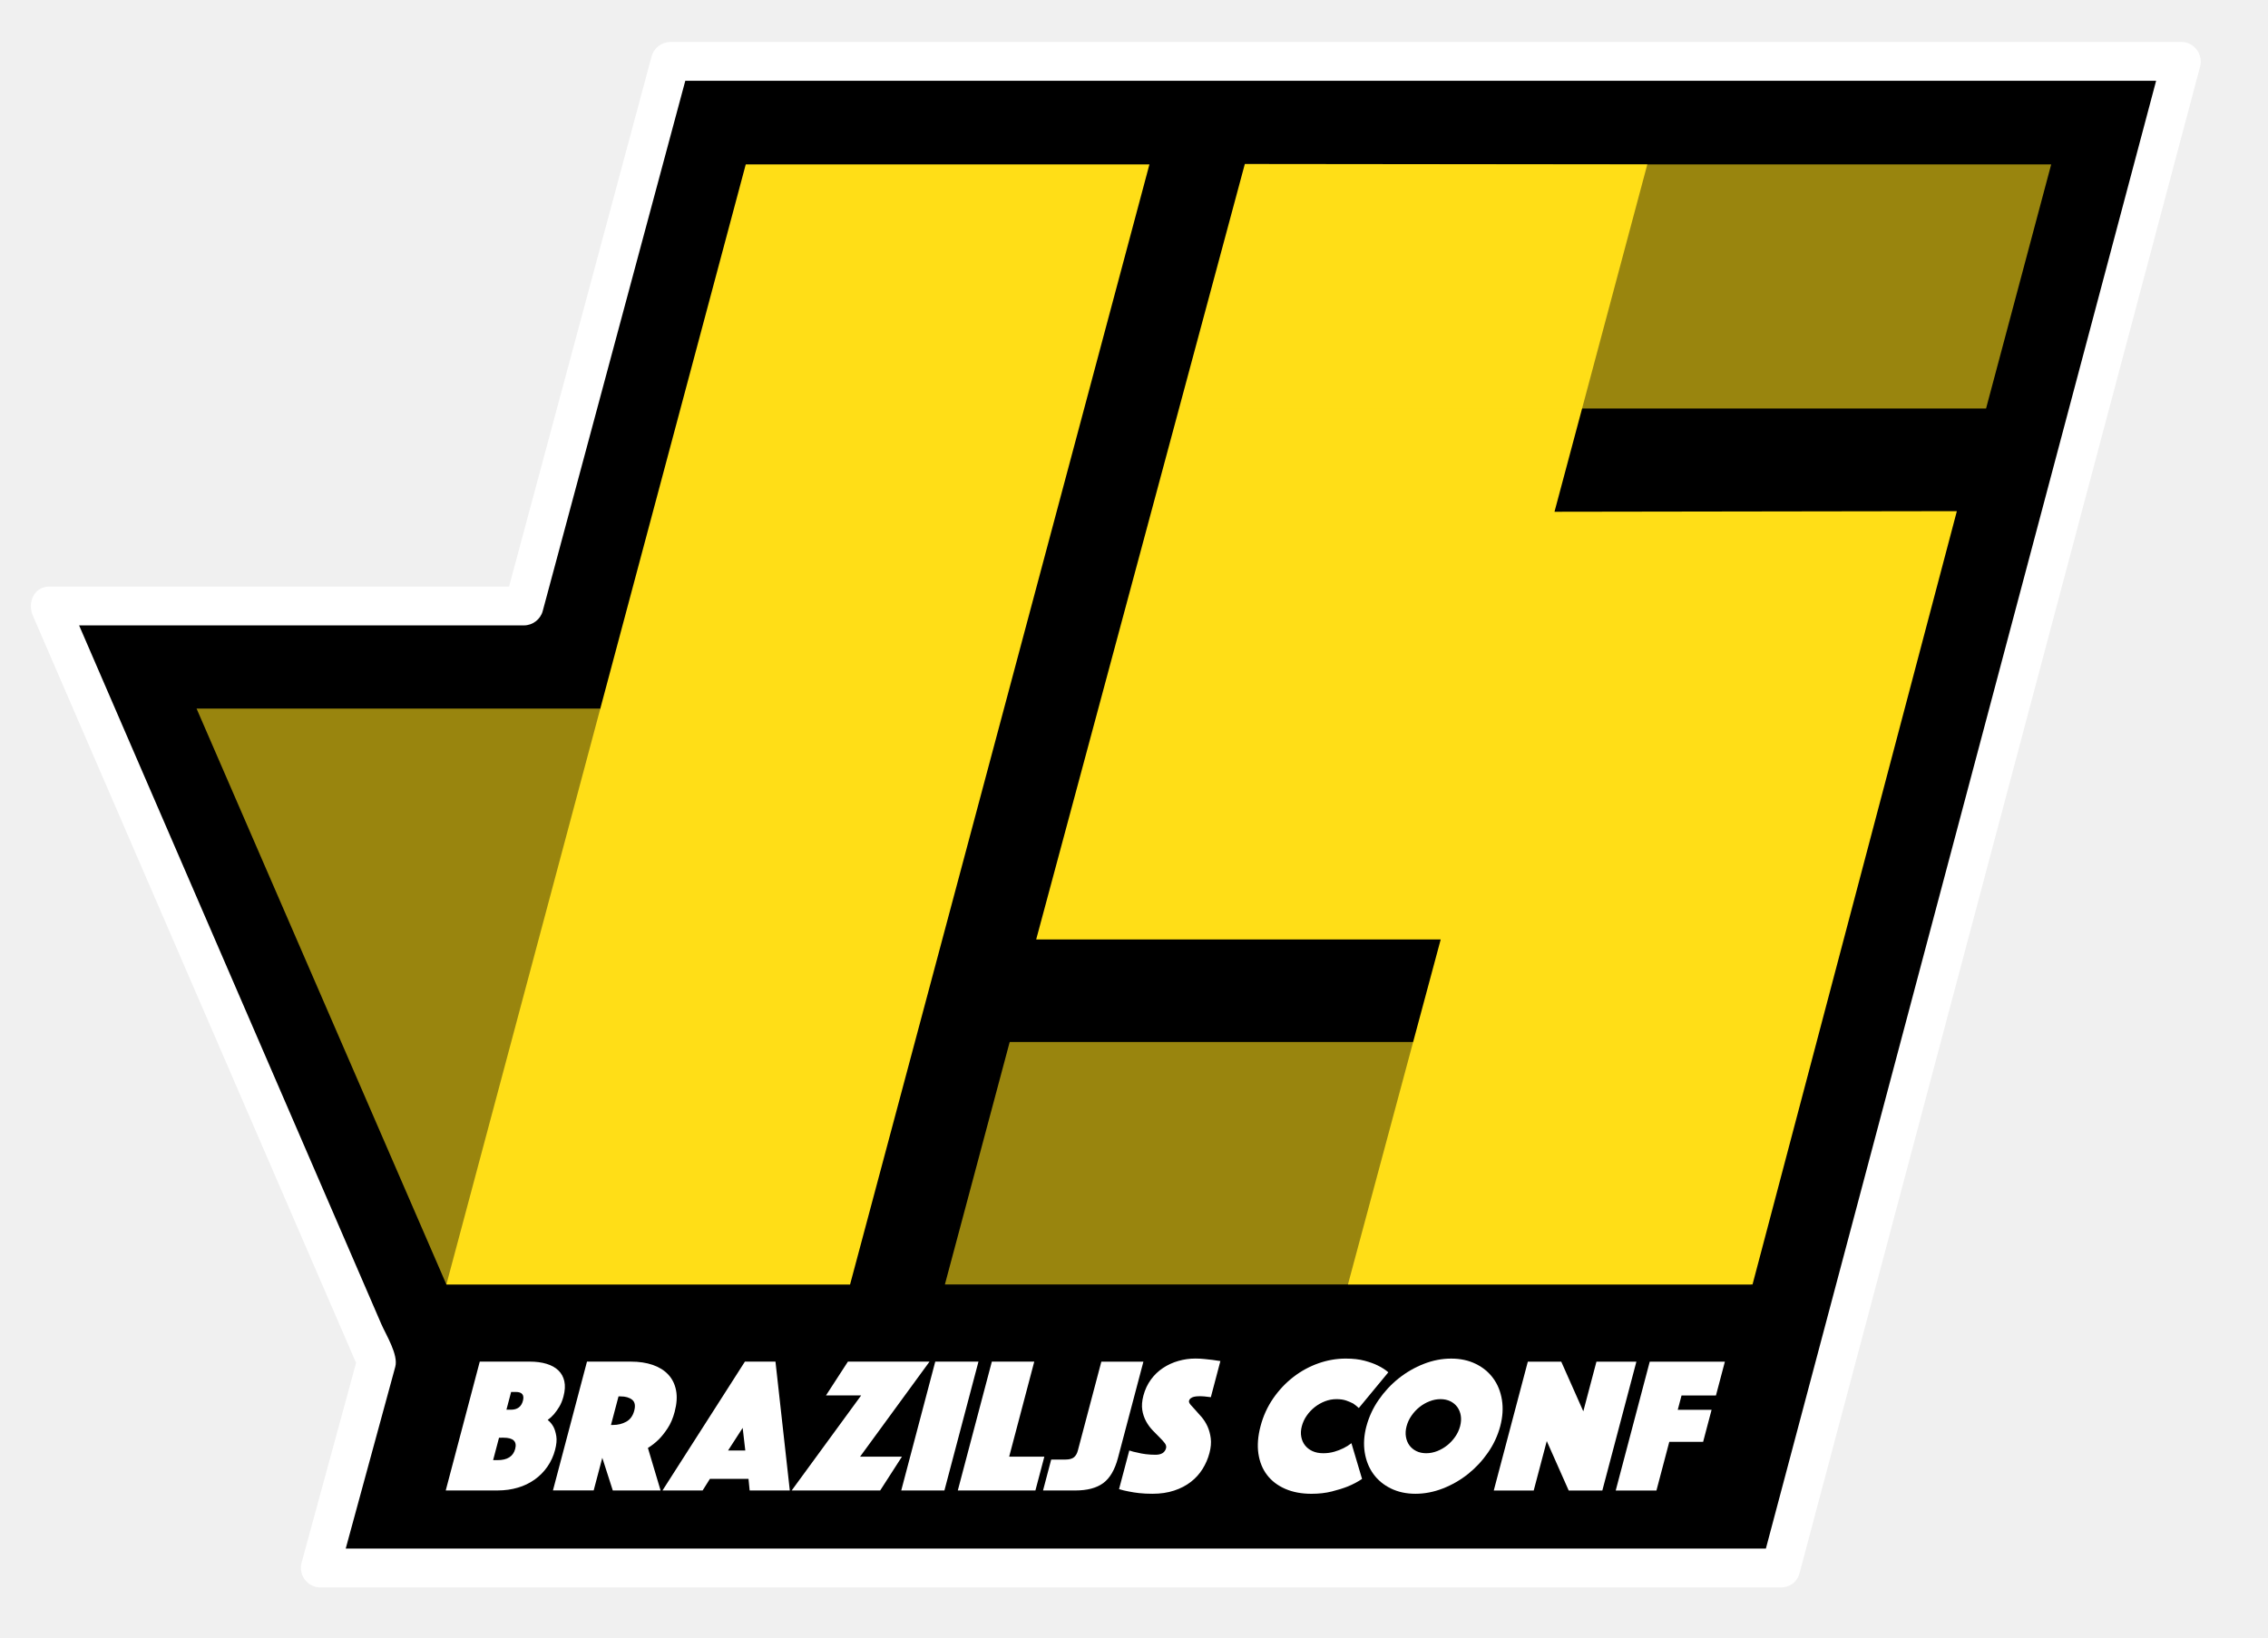
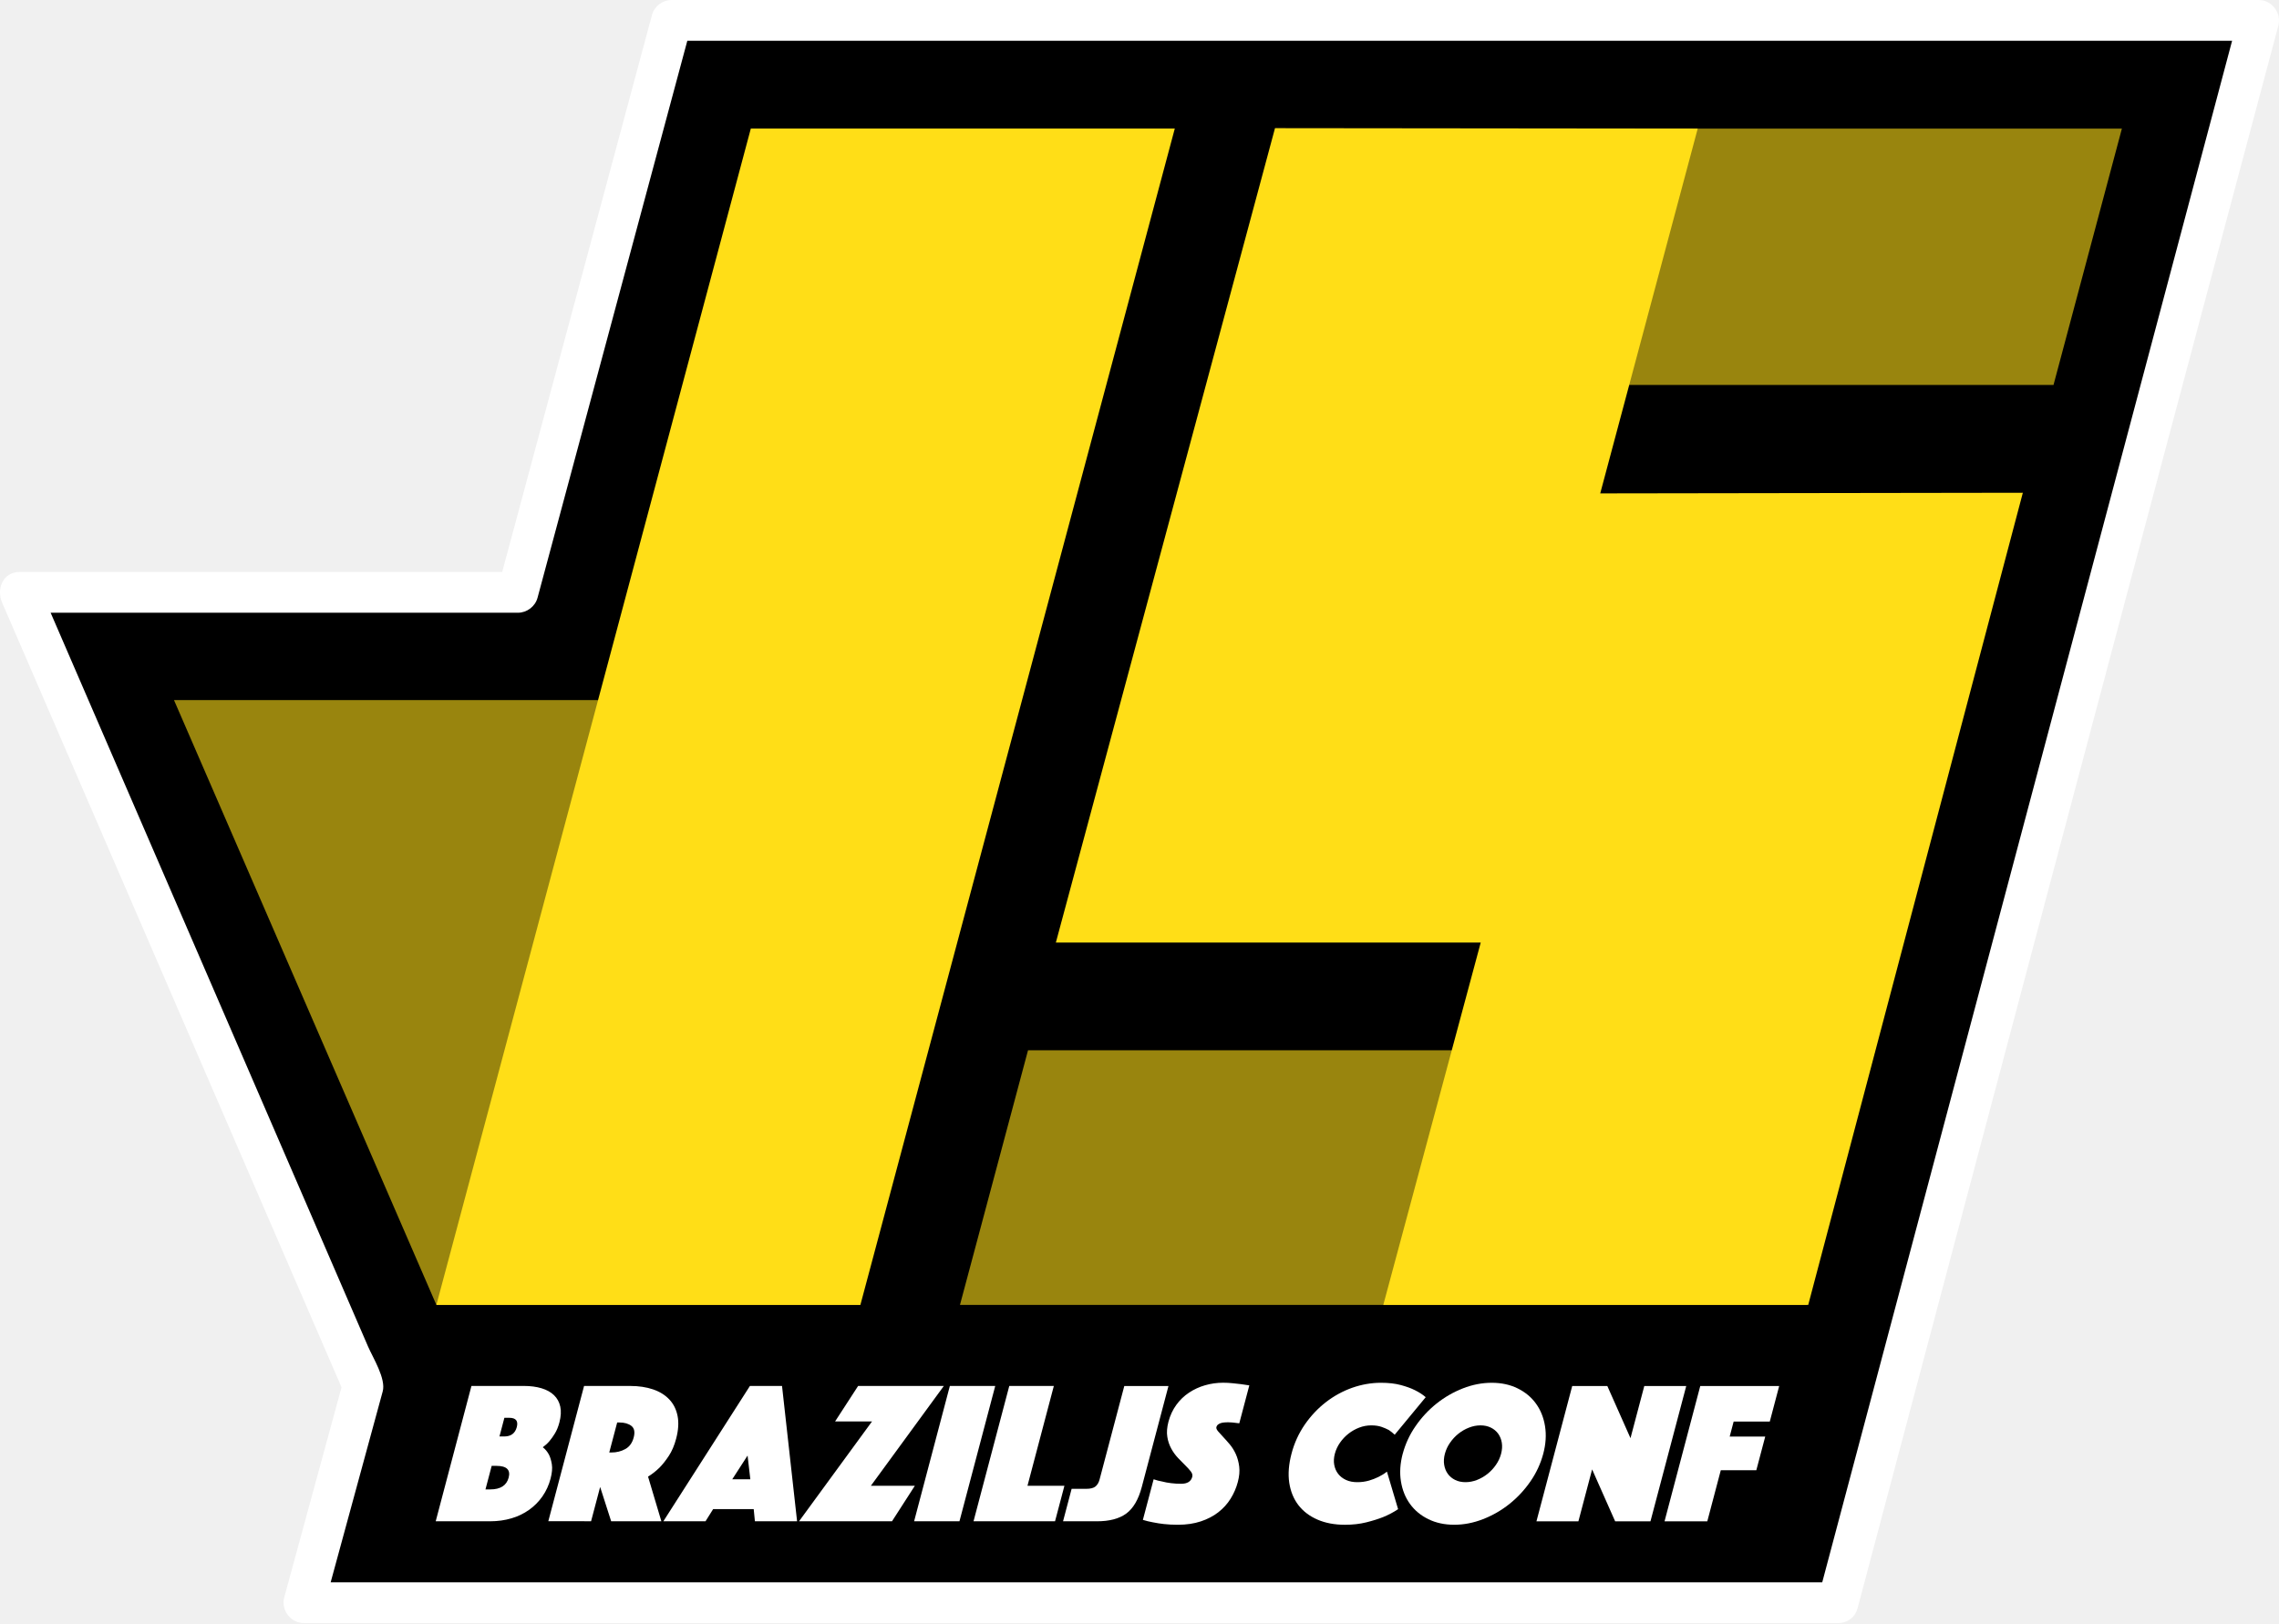
- <svg xmlns="http://www.w3.org/2000/svg" width="350.335" height="253.02" viewBox="0 0 350.335 253.02">
-   <path d="M275.08 242.264H49.475l8.69-31.882L7.678 93.626h73.26l22.618-84.143h233.4z" />
-   <path fill="#FFF" d="M275.08 239.264H49.475c.964 1.266 1.93 2.53 2.893 3.798l8.69-31.882c.51-1.863-1.448-4.962-2.157-6.603l-5.81-13.44a2087794.654 2087794.654 0 0 0-42.824-99.024l-2.59 4.514h73.26c1.327 0 2.545-.916 2.892-2.204l22.62-84.143-2.894 2.203h233.4l-2.893-3.797-35.79 134.65-26.084 98.13c-.995 3.745 4.792 5.332 5.785 1.597a9119166.446 9119166.446 0 0 0 61.876-232.78c.5-1.884-.93-3.798-2.893-3.798H103.553c-1.328 0-2.546.915-2.893 2.203L78.04 92.83c.965-.733 1.93-1.467 2.894-2.202H7.674c-2.48 0-3.46 2.502-2.59 4.515 9.01 20.833 18.02 41.667 27.028 62.5l17.48 40.425 4.98 11.51c.31.724.624 1.446.937 2.17.447 1.035.042-3.188-.328-1.83-.27.995-.542 1.99-.814 2.985-2.596 9.52-5.19 19.044-7.788 28.565-.513 1.883.94 3.798 2.893 3.798h225.605c3.87-.002 3.87-6.002.002-6.002z" />
-   <path opacity=".6" fill="#FFDE17" d="M68.953 198.46h62.357l-38.612-88.98H30.363z" />
-   <path fill="#FFDE17" d="M131.31 198.46H68.953l46.242-173.057h62.356z" />
-   <path opacity=".6" fill="#FFDE17" d="M270.455 198.46h-124.5l10.01-37.46H280.53z" />
-   <path fill="#FFDE17" d="M240.12 79.07l14.338-53.667-62.17-.066-32.23 119.81h62.487l-14.33 53.313h62.496l31.563-119.484z" />
-   <path opacity=".6" fill="#FFDE17" d="M306.784 63.12H182.32l10.144-37.716h124.38z" />
-   <g fill="#FFF">
-     <path d="M74.108 210.378h7.706c.984 0 1.854.114 2.61.343.757.23 1.368.568 1.83 1.017.462.447.77 1.005.917 1.67.15.668.105 1.447-.13 2.344-.168.638-.392 1.18-.666 1.627a9.19 9.19 0 0 1-.798 1.12 5.503 5.503 0 0 1-.976.895c.36.277.66.635.898 1.073.195.377.34.856.434 1.434.093.575.03 1.28-.19 2.116a8.17 8.17 0 0 1-1.188 2.598 8.147 8.147 0 0 1-1.956 1.982 8.673 8.673 0 0 1-2.606 1.254c-.97.288-2.007.432-3.11.434l-8.03-.002 5.256-19.904zm2.77 15.22c1.496 0 2.397-.578 2.702-1.73s-.292-1.733-1.787-1.733l-.71.002-.912 3.462h.708zm3.898-9.162c.24-.914-.13-1.372-1.113-1.372h-.71l-.725 2.745h.708c.984 0 1.598-.46 1.84-1.374zM90.672 210.38h6.79c1.26 0 2.382.17 3.366.506.985.34 1.783.836 2.396 1.494.614.655 1.016 1.467 1.204 2.432.188.965.116 2.073-.215 3.326-.263.997-.623 1.84-1.083 2.537-.46.695-.917 1.273-1.373 1.73-.53.517-1.09.955-1.675 1.313l1.957 6.565h-7.383l-1.62-5.044-1.332 5.043-6.29-.003 5.257-19.9zm3.704 9.787h.324c.75 0 1.428-.167 2.04-.506.61-.337 1.02-.904 1.23-1.7.21-.795.1-1.36-.332-1.7-.433-.338-1.022-.507-1.77-.507h-.326l-1.166 4.414zM115.062 210.38h4.724L122 230.285h-6.202l-.177-1.79h-5.964l-1.122 1.79h-6.2l12.728-19.903zm.063 13.728l-.406-3.49-2.252 3.49h2.657zM133.02 215.604h-5.432l3.387-5.222h12.607l-10.728 14.682 6.466.002-3.36 5.222-13.67-.003 10.73-14.68zM144.468 210.382h6.674l-5.26 19.905h-6.67l5.256-19.905zM153.208 210.383h6.553l-3.876 14.683h5.433l-1.38 5.222H147.95l5.258-19.905zM162.378 225.513h2.155c.63 0 1.086-.12 1.366-.357.277-.238.475-.577.59-1.016l3.635-13.755h6.497l-3.926 14.86c-.49 1.85-1.252 3.153-2.288 3.91-1.037.757-2.47 1.133-4.3 1.133h-4.99l1.26-4.775zM174.443 224.11c.395.142.82.25 1.27.33.37.1.795.18 1.282.24.485.06.983.09 1.497.09.904 0 1.446-.34 1.627-1.016.066-.26-.002-.522-.206-.79a8.755 8.755 0 0 0-.812-.896 36.595 36.595 0 0 1-1.07-1.09 6.625 6.625 0 0 1-.997-1.373 5.36 5.36 0 0 1-.586-1.746c-.105-.647-.048-1.39.17-2.224.25-.935.637-1.76 1.16-2.477a7.286 7.286 0 0 1 1.86-1.79 8.426 8.426 0 0 1 2.37-1.09 9.463 9.463 0 0 1 2.65-.373c.475 0 .94.024 1.4.074.456.052.868.094 1.232.135.417.06.825.12 1.222.18l-1.475 5.58c-.15-.02-.325-.04-.516-.06-.153-.02-.326-.04-.518-.06-.19-.02-.394-.03-.61-.03a7.49 7.49 0 0 0-.447.016c-.18.01-.355.035-.522.074-.17.04-.326.11-.468.21a.698.698 0 0 0-.288.417c-.042.16.04.358.24.6.204.237.453.517.754.834.3.32.627.686.98 1.104.35.42.647.897.89 1.433.24.54.407 1.145.493 1.82s.02 1.434-.202 2.27c-.23.876-.586 1.695-1.063 2.462s-1.082 1.434-1.813 2c-.73.567-1.593 1.015-2.583 1.342-.993.328-2.108.492-3.35.492-.75 0-1.433-.034-2.054-.104a17.177 17.177 0 0 1-1.632-.255 12.39 12.39 0 0 1-1.47-.358l1.58-5.97zM194.715 220.353a13.608 13.608 0 0 1 1.967-4.313c.89-1.28 1.928-2.38 3.116-3.295a13.828 13.828 0 0 1 3.86-2.105c1.39-.485 2.793-.73 4.21-.73 1.123 0 2.092.11 2.91.33.818.218 1.505.467 2.062.746.644.317 1.183.666 1.615 1.044l-4.56 5.52a7.182 7.182 0 0 0-.853-.686 7.478 7.478 0 0 0-1.073-.462c-.424-.15-.932-.225-1.522-.225-.61 0-1.2.11-1.77.328a6.086 6.086 0 0 0-2.83 2.223 5.095 5.095 0 0 0-.755 1.626c-.153.578-.184 1.12-.09 1.627.093.51.284.952.578 1.328.295.38.68.678 1.15.896.475.22 1.026.328 1.657.328a6.1 6.1 0 0 0 1.746-.238 8.41 8.41 0 0 0 1.382-.536c.452-.22.865-.48 1.238-.777l1.642 5.522c-.646.438-1.38.826-2.196 1.163-.706.28-1.53.538-2.48.777-.95.238-1.995.357-3.137.357-1.535 0-2.885-.255-4.05-.762-1.167-.508-2.1-1.22-2.803-2.134-.704-.917-1.15-2.015-1.345-3.298-.188-1.284-.08-2.7.33-4.253z" />
-     <path d="M211.074 220.354a12.932 12.932 0 0 1 1.885-4.06 15.42 15.42 0 0 1 3.092-3.326 14.913 14.913 0 0 1 3.884-2.238c1.403-.546 2.815-.82 4.232-.818 1.42 0 2.684.273 3.797.82 1.117.548 2.018 1.293 2.7 2.238.69.944 1.133 2.054 1.338 3.326.204 1.274.118 2.628-.26 4.06a13.006 13.006 0 0 1-1.884 4.06 15.542 15.542 0 0 1-3.096 3.327 14.824 14.824 0 0 1-3.885 2.235c-1.403.548-2.814.82-4.232.82-1.417 0-2.684-.272-3.8-.82-1.115-.547-2.016-1.292-2.7-2.238-.684-.944-1.13-2.053-1.335-3.327-.206-1.273-.118-2.626.26-4.06zm6.2 0c-.153.58-.188 1.12-.104 1.627.083.508.26.95.534 1.328.274.378.634.677 1.077.896.446.22.952.328 1.524.328.57.002 1.136-.11 1.695-.327a5.98 5.98 0 0 0 1.55-.896c.473-.378.887-.82 1.236-1.328a5.15 5.15 0 0 0 .756-1.625c.15-.578.186-1.12.104-1.626a3.116 3.116 0 0 0-.533-1.328 2.872 2.872 0 0 0-1.078-.895c-.443-.22-.953-.33-1.523-.33s-1.136.11-1.695.33a5.858 5.858 0 0 0-1.55.894c-.476.38-.886.822-1.236 1.33a5.13 5.13 0 0 0-.756 1.624zM236 210.388l5.166.002 3.406 7.67 2.028-7.67h6.17l-5.26 19.903h-5.195l-3.387-7.64-2.017 7.64h-6.17l5.26-19.905zM254.835 210.39l11.604.002-1.38 5.222h-5.315l-.583 2.207h5.227l-1.31 4.955h-5.226l-1.985 7.52h-6.29l5.255-19.905z" />
+ <svg xmlns="http://www.w3.org/2000/svg" version="1.1" id="Layer_1" x="0px" y="0px" width="335.177px" height="238.781px" viewBox="4.772 6.485 335.177 238.781" enable-background="new 4.772 6.485 335.177 238.781" xml:space="preserve">
+   <path d="M275.08,242.264H49.475l8.69-31.882L7.678,93.626h73.26l22.618-84.144h233.4L275.08,242.264z" />
+   <path fill="#FFFFFF" d="M275.08,239.264H49.475c0.964,1.267,1.93,2.53,2.893,3.798l8.69-31.882c0.51-1.863-1.448-4.962-2.157-6.603  l-5.81-13.44c-14.273-33.008-28.547-66.017-42.824-99.023l-2.59,4.514h73.26c1.327,0,2.545-0.916,2.892-2.204l22.62-84.143  l-2.894,2.202h233.399l-2.893-3.797l-35.791,134.65l-26.083,98.13c-0.995,3.745,4.792,5.332,5.785,1.597  c20.626-77.593,41.155-155.212,61.876-232.779c0.5-1.885-0.93-3.799-2.893-3.799H103.553c-1.328,0-2.546,0.915-2.893,2.203  L78.04,92.83c0.965-0.733,1.93-1.468,2.894-2.202H7.674c-2.48,0-3.46,2.502-2.59,4.515c9.01,20.833,18.02,41.667,27.028,62.5  l17.48,40.425l4.98,11.511c0.31,0.724,0.624,1.445,0.937,2.17c0.447,1.035,0.042-3.188-0.328-1.83  c-0.27,0.995-0.542,1.99-0.814,2.984c-2.596,9.521-5.19,19.045-7.788,28.565c-0.513,1.883,0.94,3.798,2.893,3.798h225.605  C278.947,245.264,278.947,239.264,275.08,239.264L275.08,239.264z" />
+   <path opacity="0.6" fill="#FFDE17" enable-background="new    " d="M68.953,198.46h62.357l-38.612-88.98H30.363L68.953,198.46z" />
+   <path fill="#FFDE17" d="M131.31,198.46H68.953l46.242-173.058h62.355L131.31,198.46z" />
+   <path opacity="0.6" fill="#FFDE17" enable-background="new    " d="M270.455,198.46h-124.5l10.01-37.46H280.53L270.455,198.46z" />
+   <path fill="#FFDE17" d="M240.121,79.07l14.338-53.667l-62.17-0.065l-32.23,119.81h62.486l-14.33,53.313h62.496l31.564-119.484  L240.121,79.07z" />
+   <path opacity="0.6" fill="#FFDE17" enable-background="new    " d="M306.785,63.12H182.32l10.145-37.717h124.379L306.785,63.12z" />
+   <g>
+     <path fill="#FFFFFF" d="M74.108,210.378h7.706c0.984,0,1.854,0.114,2.61,0.343c0.757,0.23,1.368,0.568,1.83,1.018   c0.462,0.446,0.77,1.005,0.917,1.67c0.15,0.668,0.105,1.446-0.13,2.344c-0.168,0.638-0.392,1.18-0.666,1.627   c-0.238,0.393-0.504,0.767-0.798,1.12c-0.288,0.336-0.616,0.637-0.976,0.895c0.36,0.277,0.66,0.635,0.898,1.073   c0.195,0.377,0.34,0.856,0.434,1.434c0.093,0.575,0.03,1.28-0.19,2.116c-0.241,0.93-0.643,1.809-1.188,2.599   c-0.534,0.768-1.195,1.438-1.956,1.981c-0.792,0.561-1.673,0.985-2.606,1.254c-0.97,0.288-2.007,0.433-3.11,0.435l-8.03-0.002   L74.108,210.378L74.108,210.378z M76.878,225.598c1.496,0,2.397-0.578,2.702-1.729c0.305-1.152-0.292-1.733-1.787-1.733   l-0.71,0.002l-0.912,3.462L76.878,225.598L76.878,225.598z M80.776,216.436c0.24-0.914-0.13-1.372-1.113-1.372h-0.71l-0.725,2.745   h0.708C79.92,217.809,80.534,217.349,80.776,216.436L80.776,216.436z M90.672,210.38h6.79c1.26,0,2.382,0.17,3.366,0.506   c0.985,0.34,1.783,0.836,2.396,1.494c0.614,0.655,1.016,1.467,1.204,2.432s0.116,2.073-0.215,3.326   c-0.263,0.997-0.623,1.84-1.083,2.537c-0.46,0.695-0.917,1.273-1.373,1.73c-0.53,0.517-1.09,0.954-1.675,1.312l1.957,6.565h-7.383   l-1.62-5.044l-1.332,5.043l-6.29-0.004L90.672,210.38L90.672,210.38z M94.376,220.167H94.7c0.75,0,1.428-0.167,2.04-0.506   c0.61-0.337,1.02-0.904,1.23-1.7c0.21-0.795,0.1-1.36-0.332-1.7c-0.433-0.338-1.022-0.507-1.77-0.507h-0.326L94.376,220.167   L94.376,220.167z M115.062,210.38h4.724L122,230.285h-6.202l-0.177-1.79h-5.964l-1.122,1.79h-6.2l12.728-19.903L115.062,210.38z    M115.125,224.108l-0.406-3.489l-2.252,3.489H115.125L115.125,224.108z M133.02,215.604h-5.432l3.387-5.222h12.607l-10.728,14.682   l6.466,0.002l-3.36,5.223l-13.67-0.003L133.02,215.604L133.02,215.604z M144.468,210.382h6.674l-5.26,19.905h-6.67L144.468,210.382   z M153.208,210.383h6.553l-3.876,14.683h5.433l-1.38,5.223H147.95L153.208,210.383z M162.378,225.513h2.155   c0.63,0,1.086-0.12,1.366-0.356c0.277-0.238,0.475-0.577,0.59-1.017l3.635-13.755h6.497l-3.926,14.86   c-0.49,1.85-1.252,3.152-2.288,3.91c-1.037,0.757-2.47,1.133-4.3,1.133h-4.99L162.378,225.513L162.378,225.513z M174.443,224.11   c0.395,0.143,0.82,0.25,1.27,0.33c0.371,0.101,0.795,0.181,1.283,0.24c0.484,0.061,0.982,0.09,1.496,0.09   c0.904,0,1.446-0.34,1.627-1.016c0.066-0.26-0.002-0.522-0.205-0.79c-0.25-0.317-0.521-0.616-0.812-0.896   c-0.364-0.355-0.721-0.719-1.07-1.09c-0.39-0.413-0.725-0.874-0.996-1.373c-0.295-0.544-0.494-1.134-0.586-1.746   c-0.105-0.646-0.049-1.39,0.17-2.224c0.25-0.935,0.637-1.76,1.159-2.477c0.509-0.703,1.139-1.31,1.86-1.79   c0.729-0.484,1.527-0.853,2.369-1.091c0.861-0.249,1.754-0.374,2.65-0.372c0.475,0,0.94,0.023,1.4,0.073   c0.456,0.053,0.867,0.095,1.232,0.136c0.416,0.06,0.824,0.119,1.222,0.18l-1.476,5.58c-0.149-0.021-0.324-0.04-0.516-0.061   c-0.152-0.02-0.326-0.04-0.518-0.06c-0.19-0.021-0.395-0.03-0.61-0.03c-0.149,0.001-0.298,0.007-0.447,0.017   c-0.18,0.01-0.354,0.034-0.522,0.073c-0.17,0.04-0.325,0.11-0.467,0.21c-0.146,0.099-0.248,0.247-0.289,0.417   c-0.041,0.16,0.041,0.358,0.24,0.601c0.204,0.237,0.453,0.517,0.754,0.834c0.301,0.32,0.627,0.686,0.98,1.104   c0.35,0.42,0.646,0.897,0.89,1.434c0.24,0.54,0.407,1.145,0.493,1.819c0.086,0.676,0.02,1.435-0.202,2.271   c-0.229,0.876-0.586,1.695-1.063,2.462c-0.477,0.767-1.082,1.434-1.812,2c-0.73,0.567-1.593,1.015-2.583,1.342   c-0.993,0.328-2.108,0.492-3.35,0.492c-0.75,0-1.433-0.034-2.054-0.104c-0.548-0.06-1.093-0.145-1.632-0.256   c-0.497-0.089-0.988-0.208-1.47-0.357l1.58-5.97L174.443,224.11z M194.714,220.353c0.398-1.541,1.064-3.001,1.968-4.312   c0.89-1.28,1.928-2.38,3.116-3.295c1.166-0.903,2.469-1.614,3.859-2.105c1.391-0.484,2.793-0.729,4.211-0.729   c1.123,0,2.092,0.109,2.909,0.33c0.818,0.218,1.505,0.467,2.062,0.745c0.645,0.317,1.184,0.666,1.615,1.045l-4.56,5.52   c-0.267-0.25-0.552-0.479-0.853-0.686c-0.346-0.183-0.704-0.337-1.073-0.463c-0.425-0.149-0.933-0.225-1.522-0.225   c-0.609,0-1.199,0.11-1.77,0.328c-1.146,0.438-2.133,1.214-2.83,2.223c-0.346,0.493-0.602,1.044-0.756,1.626   c-0.152,0.578-0.184,1.12-0.09,1.627c0.094,0.511,0.285,0.952,0.578,1.328c0.295,0.38,0.68,0.678,1.15,0.896   c0.475,0.22,1.025,0.328,1.657,0.328c0.591,0.005,1.179-0.075,1.745-0.238c0.477-0.138,0.938-0.317,1.383-0.536   c0.451-0.22,0.865-0.479,1.238-0.777l1.642,5.522c-0.646,0.438-1.38,0.826-2.196,1.163c-0.705,0.28-1.529,0.538-2.479,0.776   s-1.995,0.357-3.138,0.357c-1.535,0-2.885-0.255-4.049-0.762c-1.168-0.508-2.101-1.221-2.804-2.134   c-0.704-0.917-1.149-2.016-1.345-3.299C194.196,223.323,194.304,221.907,194.714,220.353L194.714,220.353z" />
+     <path fill="#FFFFFF" d="M211.074,220.354c0.388-1.452,1.025-2.826,1.885-4.06c0.861-1.255,1.903-2.376,3.092-3.326   c1.176-0.938,2.484-1.692,3.885-2.238c1.402-0.546,2.814-0.819,4.232-0.817c1.42,0,2.684,0.272,3.797,0.819   c1.117,0.549,2.018,1.293,2.699,2.238c0.69,0.944,1.133,2.054,1.338,3.326c0.205,1.273,0.119,2.628-0.26,4.06   c-0.389,1.452-1.025,2.826-1.884,4.061c-0.863,1.255-1.906,2.375-3.096,3.327c-1.175,0.938-2.484,1.69-3.886,2.234   c-1.402,0.548-2.813,0.82-4.231,0.82c-1.417,0-2.685-0.272-3.8-0.82c-1.115-0.547-2.016-1.292-2.7-2.237   c-0.685-0.944-1.13-2.054-1.335-3.327c-0.206-1.273-0.118-2.626,0.26-4.061L211.074,220.354z M217.274,220.354   c-0.153,0.58-0.188,1.12-0.104,1.627c0.084,0.509,0.261,0.95,0.535,1.328c0.273,0.378,0.633,0.677,1.076,0.896   c0.446,0.22,0.952,0.328,1.524,0.328c0.569,0.002,1.136-0.11,1.694-0.327c0.559-0.22,1.082-0.521,1.551-0.896   c0.473-0.378,0.887-0.819,1.236-1.328c0.344-0.493,0.6-1.043,0.756-1.625c0.149-0.578,0.186-1.12,0.104-1.626   c-0.072-0.478-0.255-0.933-0.533-1.328c-0.279-0.382-0.65-0.689-1.078-0.895c-0.443-0.22-0.953-0.33-1.522-0.33   c-0.57,0-1.136,0.11-1.695,0.33c-0.56,0.217-1.082,0.519-1.55,0.894c-0.477,0.381-0.887,0.822-1.236,1.33   c-0.346,0.493-0.602,1.043-0.756,1.624L217.274,220.354z M236,210.388l5.166,0.002l3.406,7.67l2.028-7.67h6.17l-5.261,19.903   h-5.194l-3.387-7.641l-2.017,7.641h-6.17l5.26-19.905H236z M254.835,210.39l11.604,0.002l-1.38,5.223h-5.315l-0.582,2.206h5.227   l-1.311,4.955h-5.226l-1.985,7.521h-6.289l5.254-19.905L254.835,210.39z" />
  </g>
</svg>
